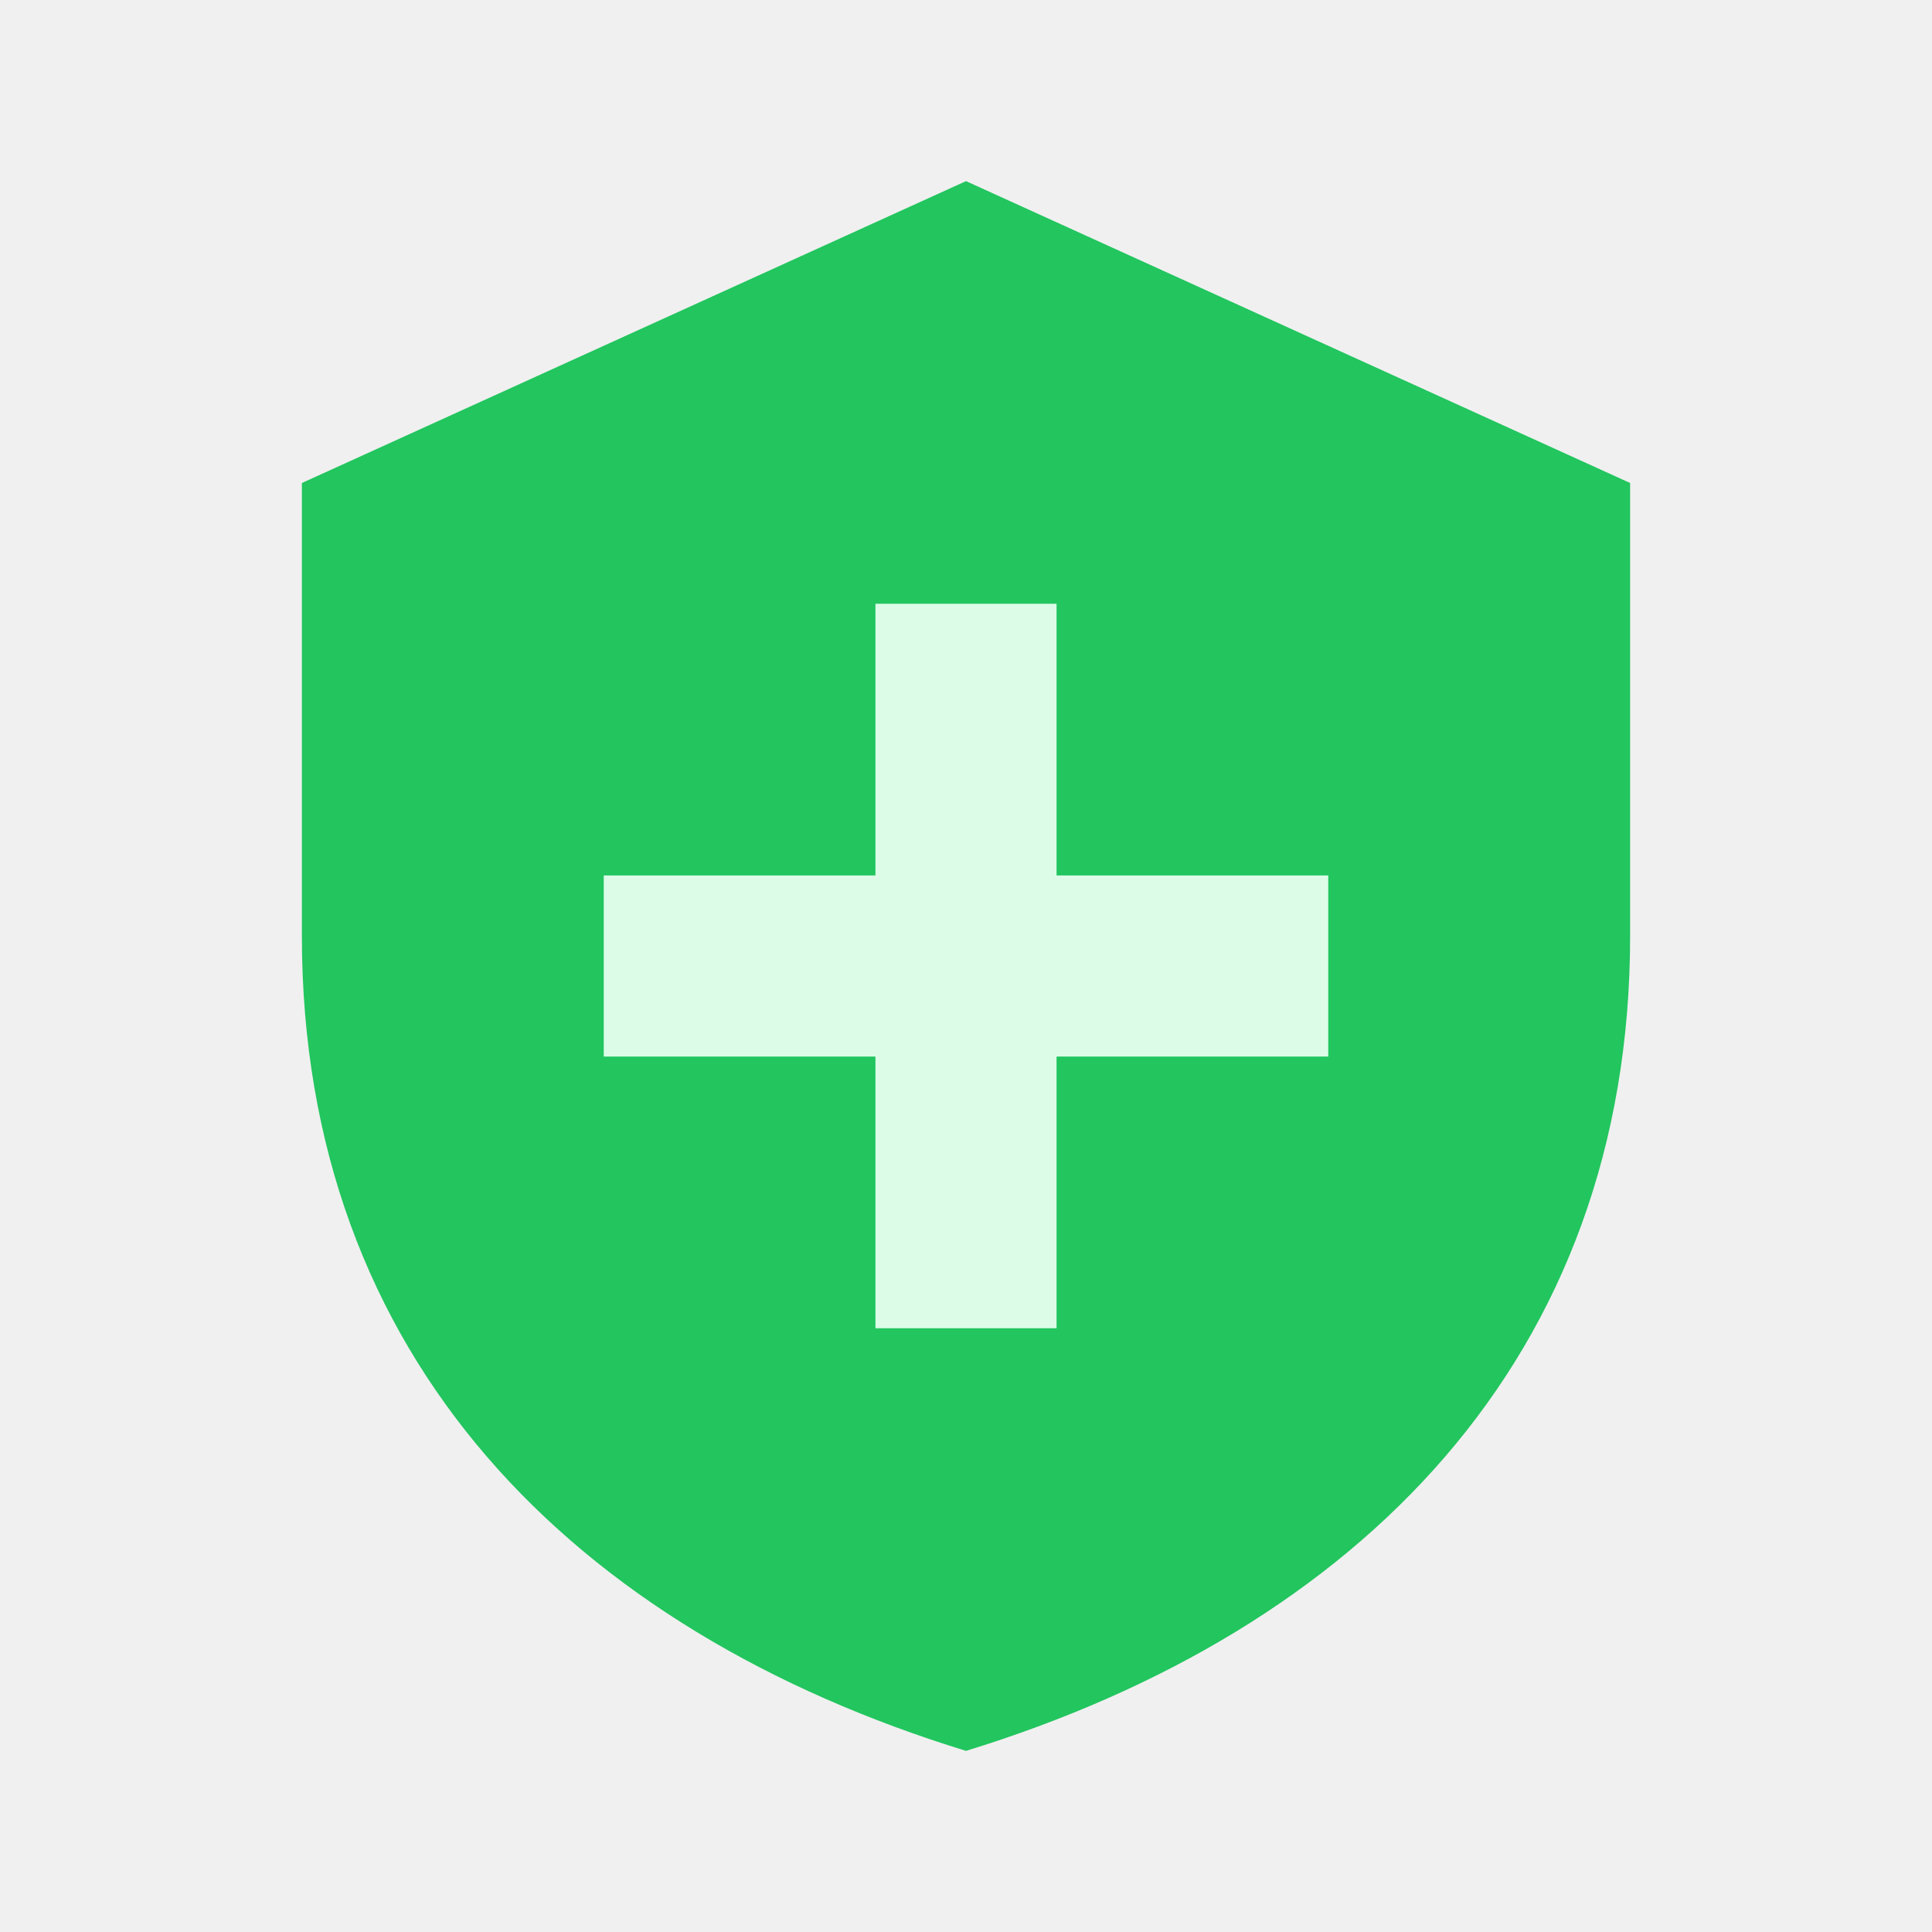
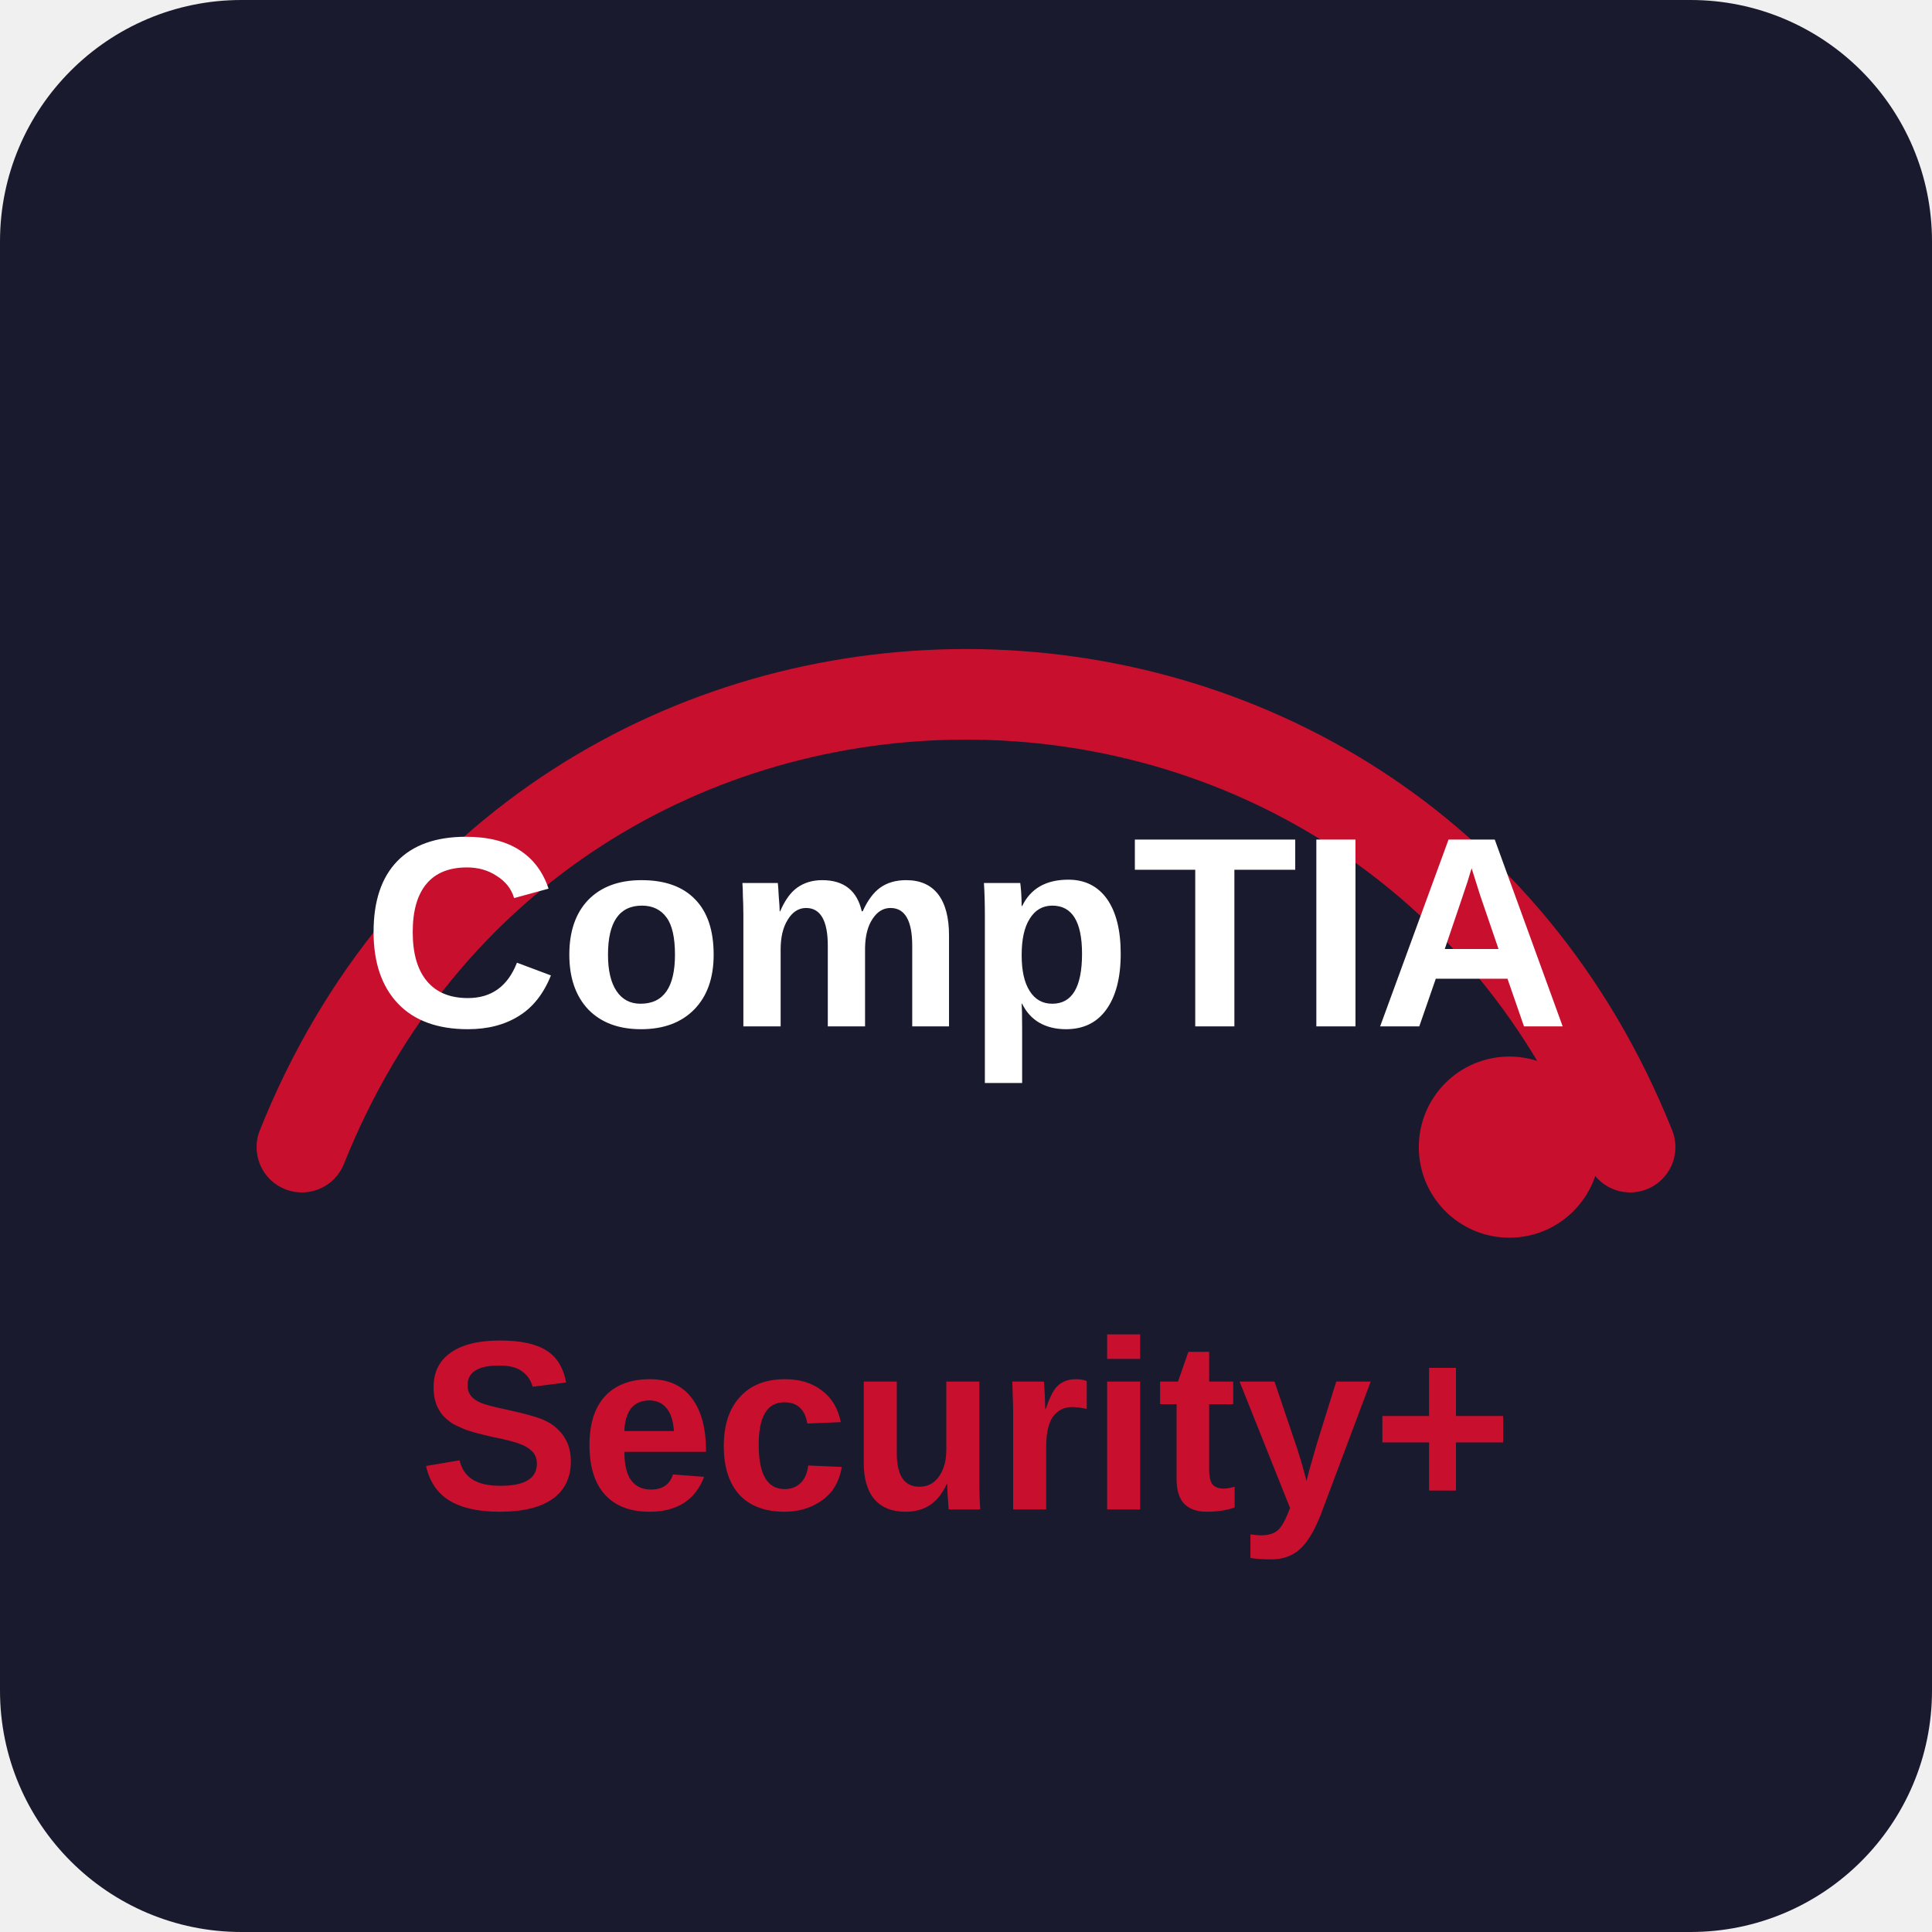
<svg xmlns="http://www.w3.org/2000/svg" viewBox="0 0 64 64">
-   <path fill="#22c55e" d="M32 6 54 16v15c0 14-9 23-22 27C19 54 10 45 10 31V16L32 6Z" />
-   <path fill="#dcfce7" d="M29 20h6v9h9v6h-9v9h-6v-9h-9v-6h9v-9Z" />
+   <rect width="64" height="64" rx="8" fill="#1a1a2e" />
+   <path d="M10 38c8-20 36-20 44 0" fill="none" stroke="#c8102e" stroke-width="3" stroke-linecap="round" />
+   <circle cx="50" cy="38" r="3" fill="#c8102e" />
+   <text x="32" y="34" text-anchor="middle" fill="#ffffff" font-family="Arial,sans-serif" font-weight="bold" font-size="9">CompTIA</text>
+   <text x="32" y="50" text-anchor="middle" fill="#c8102e" font-family="Arial,sans-serif" font-weight="bold" font-size="8">Security+</text>
</svg>
